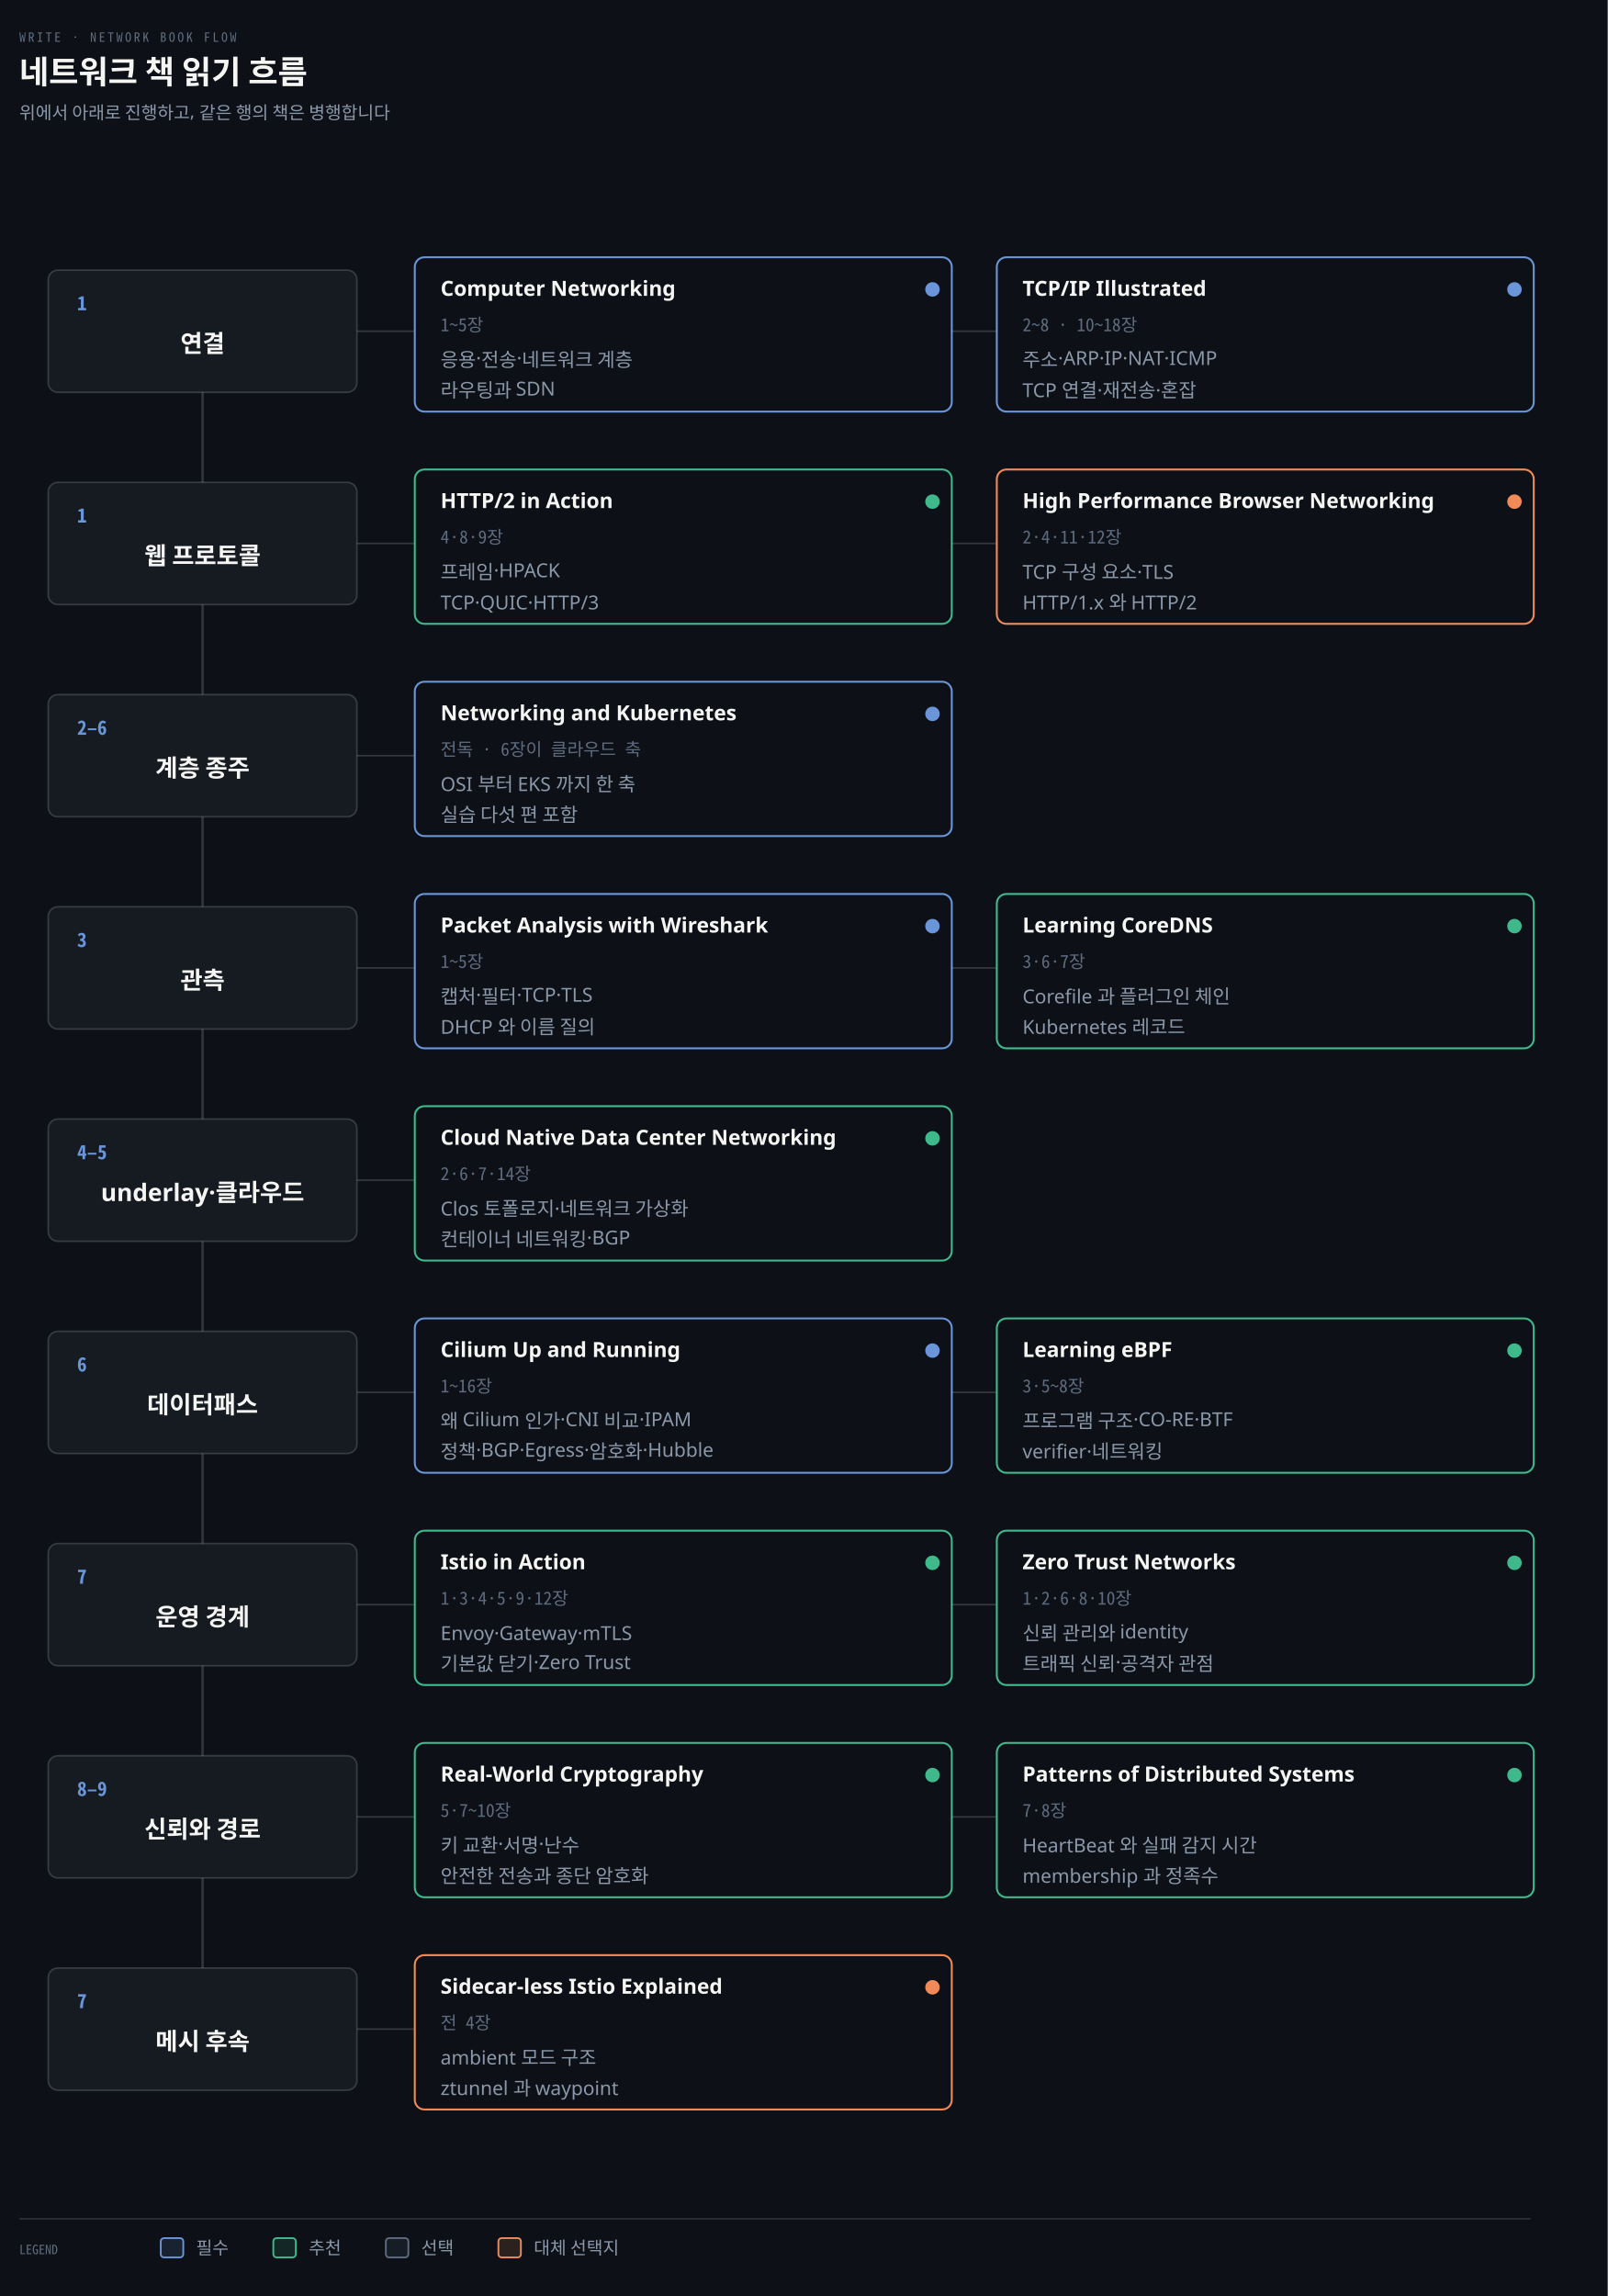
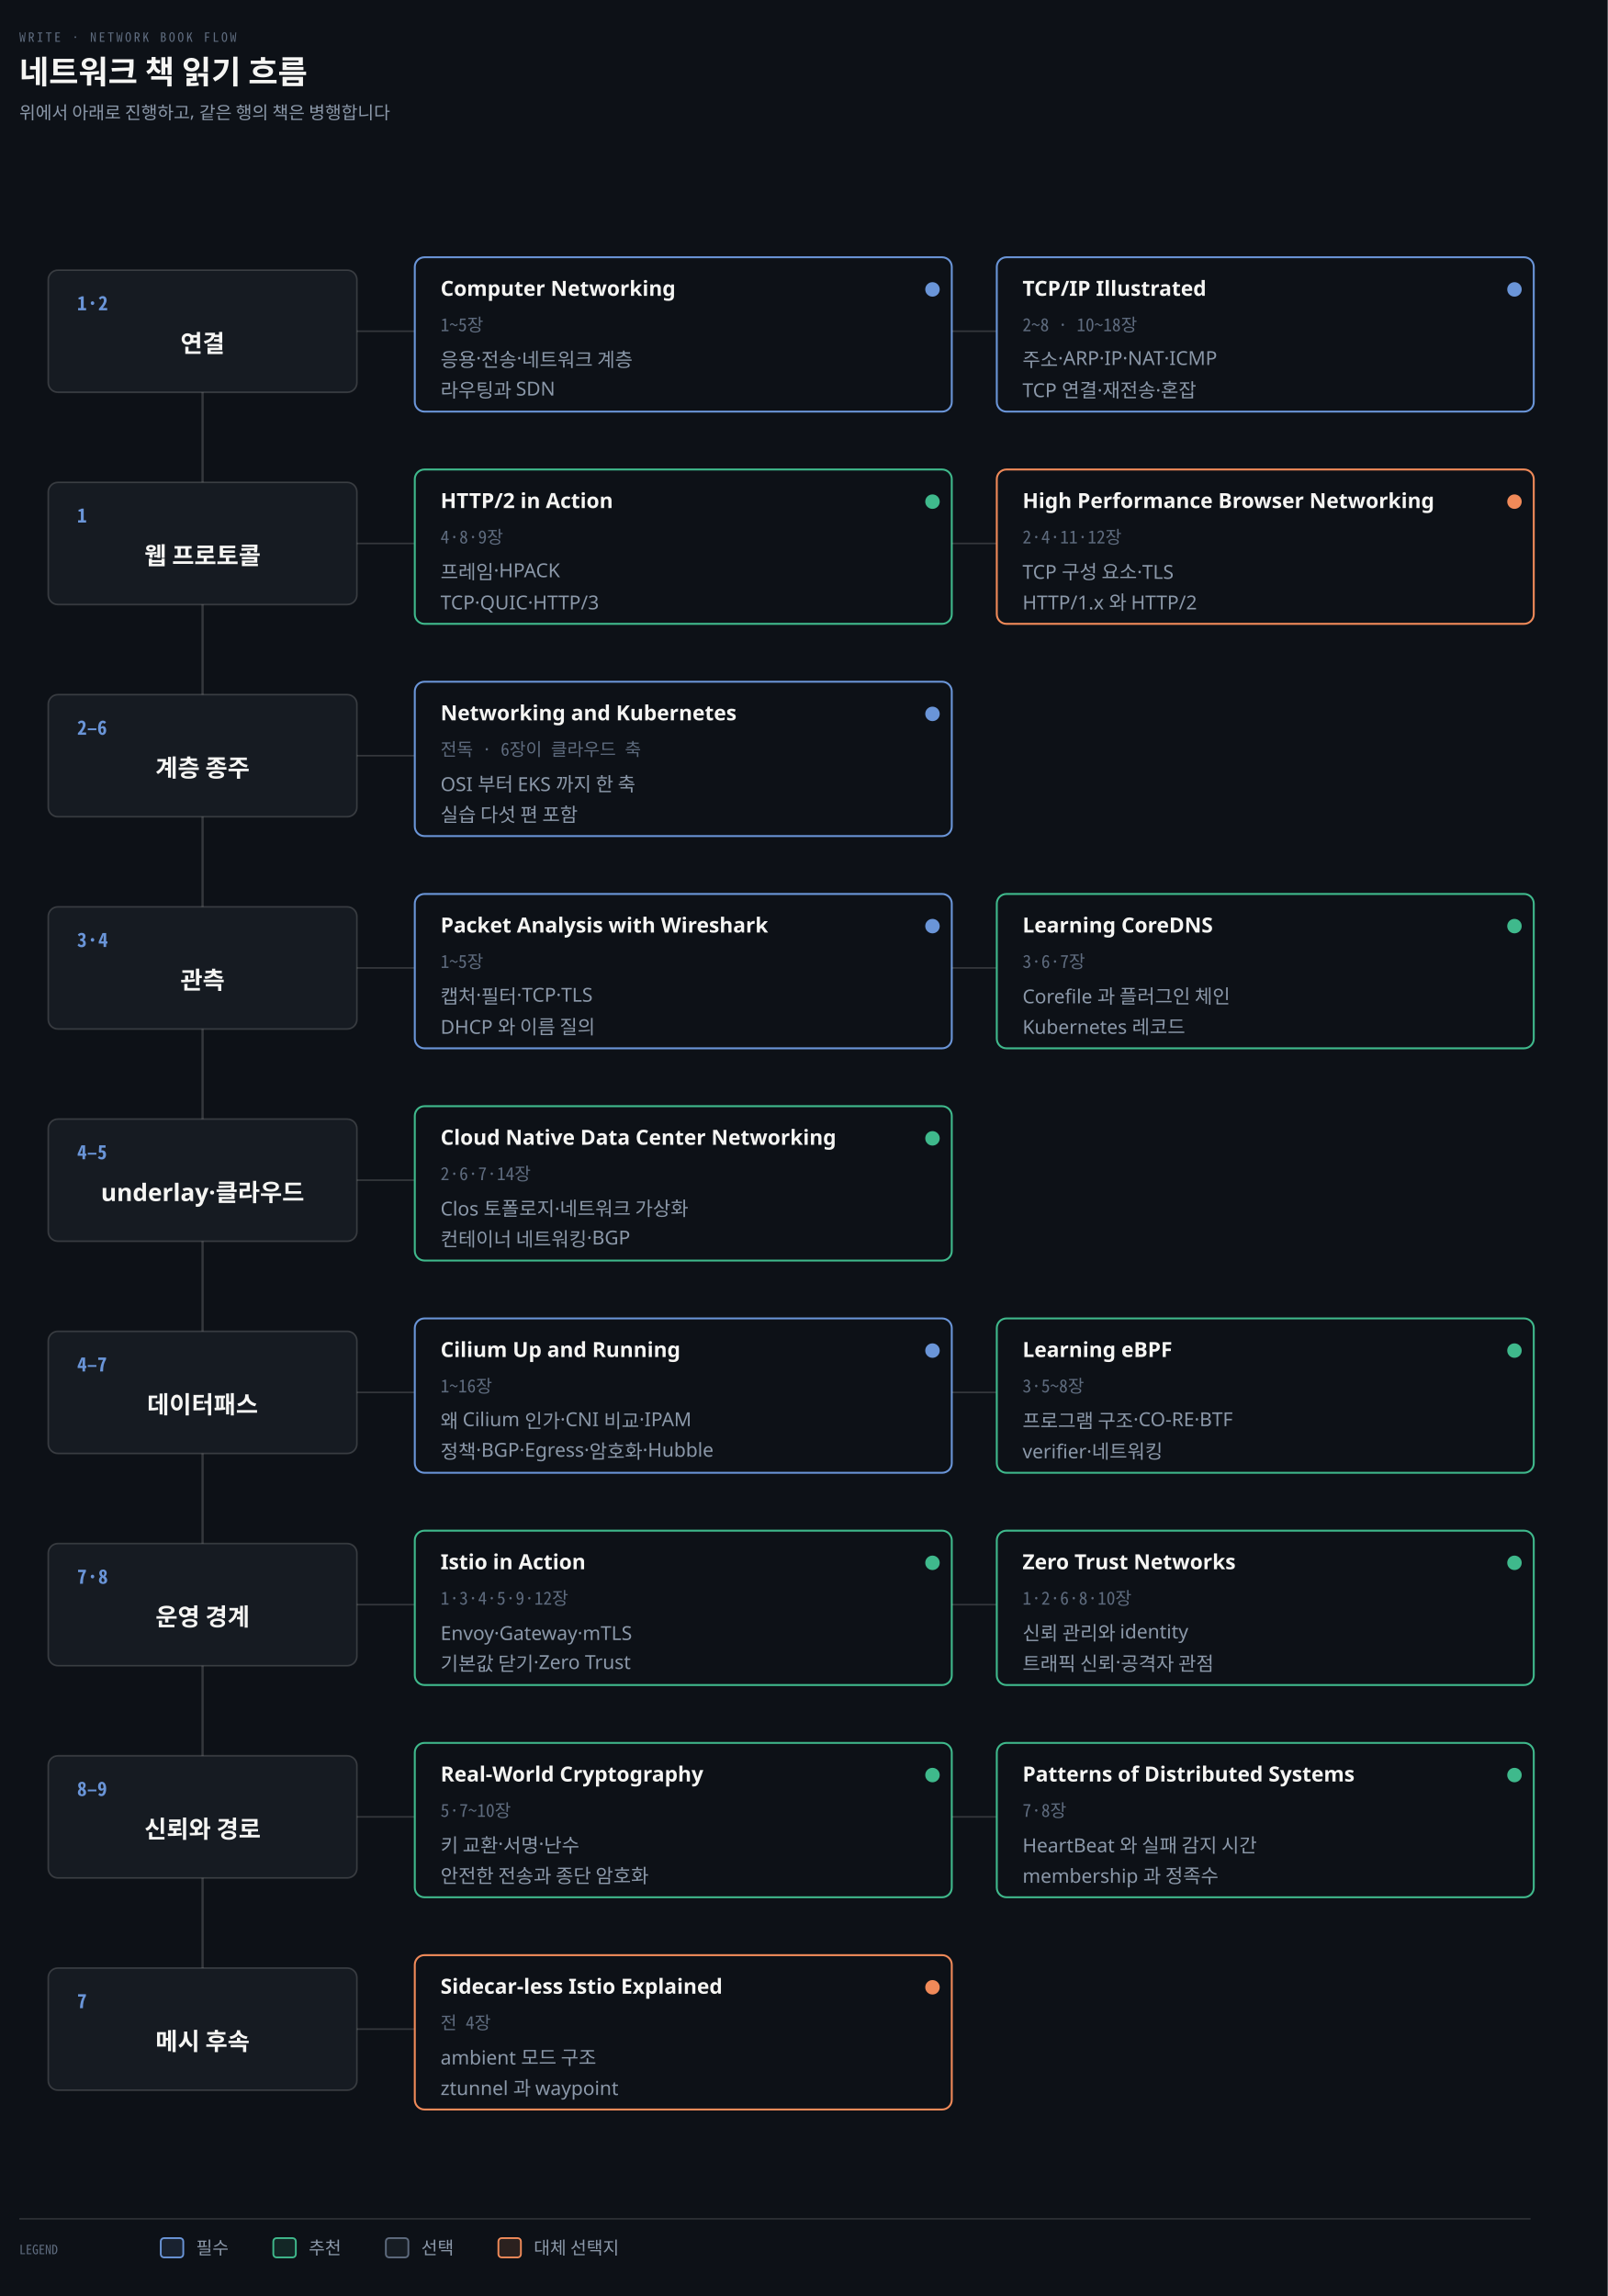
<svg xmlns="http://www.w3.org/2000/svg" viewBox="0 0 1000 1428" width="100%" role="img" aria-labelledby="dt dd">
  <defs>
    <marker id="ar" viewBox="0 0 8 8" refX="7" refY="4" markerWidth="6.5" markerHeight="6.5" orient="auto">
      <path d="M0 0 L8 4 L0 8 z" fill="#8B98A9" />
    </marker>
    <marker id="ok" viewBox="0 0 8 8" refX="7" refY="4" markerWidth="6.5" markerHeight="6.5" orient="auto">
      <path d="M0 0 L8 4 L0 8 z" fill="#3FB98C" />
    </marker>
    <marker id="warn" viewBox="0 0 8 8" refX="7" refY="4" markerWidth="6.5" markerHeight="6.5" orient="auto">
      <path d="M0 0 L8 4 L0 8 z" fill="#E3B341" />
    </marker>
    <marker id="bad" viewBox="0 0 8 8" refX="7" refY="4" markerWidth="6.5" markerHeight="6.5" orient="auto">
      <path d="M0 0 L8 4 L0 8 z" fill="#F0616D" />
    </marker>
    <marker id="info" viewBox="0 0 8 8" refX="7" refY="4" markerWidth="6.5" markerHeight="6.5" orient="auto">
      <path d="M0 0 L8 4 L0 8 z" fill="#6A95D8" />
    </marker>
    <marker id="acc" viewBox="0 0 8 8" refX="7" refY="4" markerWidth="6.5" markerHeight="6.5" orient="auto">
      <path d="M0 0 L8 4 L0 8 z" fill="#F08A59" />
    </marker>
    <marker id="soft" viewBox="0 0 8 8" refX="7" refY="4" markerWidth="6.5" markerHeight="6.5" orient="auto">
      <path d="M0 0 L8 4 L0 8 z" fill="#5E6B7E" />
    </marker>
  </defs>
  <rect width="1000" height="1428" fill="#0D1117" />
  <text x="12" y="26" font-family="'Geist Mono','Noto Sans Mono CJK KR',monospace" font-size="8" letter-spacing="0.18em" fill="#5E6B7E">WRITE · NETWORK BOOK FLOW</text>
  <text x="12" y="52" font-family="'Geist','Apple SD Gothic Neo','Noto Sans KR','Malgun Gothic',sans-serif" font-size="20" font-weight="600" fill="#F5F5F3">네트워크 책 읽기 흐름</text>
  <text x="12" y="74" font-family="'Geist','Apple SD Gothic Neo','Noto Sans KR','Malgun Gothic',sans-serif" font-size="11" fill="#8B98A9">위에서 아래로 진행하고, 같은 행의 책은 병행합니다</text>
  <line x1="126" y1="206" x2="126" y2="1262" stroke="rgba(191,192,192,0.22)" stroke-width="1.4" />
  <rect x="30" y="168" width="192" height="76" rx="6" fill="#161B22" stroke="rgba(191,192,192,0.22)" stroke-width="1.0" />
-   <text x="48" y="193" text-anchor="start" font-family="'Geist Mono','Noto Sans Mono CJK KR',monospace" font-size="12" font-weight="600" fill="#6A95D8">1</text>
+   <text x="48" y="193" text-anchor="start" font-family="'Geist Mono','Noto Sans Mono CJK KR',monospace" font-size="12" font-weight="600" fill="#6A95D8">1·2</text>
  <text x="126" y="219" text-anchor="middle" font-family="'Geist','Apple SD Gothic Neo','Noto Sans KR','Malgun Gothic',sans-serif" font-size="15" font-weight="600" fill="#F5F5F3">연결</text>
  <line x1="222" y1="206" x2="258" y2="206" stroke="rgba(191,192,192,0.22)" stroke-width="1.0" />
  <rect x="258" y="160" width="334" height="96" rx="6" fill="#0D1117" stroke="#6A95D8" stroke-width="1.2" />
  <text x="274" y="184" text-anchor="start" font-family="'Geist','Apple SD Gothic Neo','Noto Sans KR','Malgun Gothic',sans-serif" font-size="13" font-weight="600" fill="#F5F5F3">Computer Networking</text>
  <text x="274" y="206" text-anchor="start" font-family="'Geist Mono','Noto Sans Mono CJK KR',monospace" font-size="11" font-weight="400" fill="#5E6B7E">1~5장</text>
  <circle cx="580" cy="180" r="4.5" fill="#6A95D8" />
  <text x="274" y="228" text-anchor="start" font-family="'Geist','Apple SD Gothic Neo','Noto Sans KR','Malgun Gothic',sans-serif" font-size="12" font-weight="400" fill="#8B98A9">응용·전송·네트워크 계층</text>
  <text x="274" y="247" text-anchor="start" font-family="'Geist','Apple SD Gothic Neo','Noto Sans KR','Malgun Gothic',sans-serif" font-size="12" font-weight="400" fill="#8B98A9">라우팅과 SDN</text>
  <line x1="592" y1="206" x2="620" y2="206" stroke="rgba(191,192,192,0.22)" stroke-width="1.0" />
  <rect x="620" y="160" width="334" height="96" rx="6" fill="#0D1117" stroke="#6A95D8" stroke-width="1.2" />
  <text x="636" y="184" text-anchor="start" font-family="'Geist','Apple SD Gothic Neo','Noto Sans KR','Malgun Gothic',sans-serif" font-size="13" font-weight="600" fill="#F5F5F3">TCP/IP Illustrated</text>
  <text x="636" y="206" text-anchor="start" font-family="'Geist Mono','Noto Sans Mono CJK KR',monospace" font-size="11" font-weight="400" fill="#5E6B7E">2~8 · 10~18장</text>
  <circle cx="942" cy="180" r="4.5" fill="#6A95D8" />
  <text x="636" y="228" text-anchor="start" font-family="'Geist','Apple SD Gothic Neo','Noto Sans KR','Malgun Gothic',sans-serif" font-size="12" font-weight="400" fill="#8B98A9">주소·ARP·IP·NAT·ICMP</text>
  <text x="636" y="247" text-anchor="start" font-family="'Geist','Apple SD Gothic Neo','Noto Sans KR','Malgun Gothic',sans-serif" font-size="12" font-weight="400" fill="#8B98A9">TCP 연결·재전송·혼잡</text>
  <rect x="30" y="300" width="192" height="76" rx="6" fill="#161B22" stroke="rgba(191,192,192,0.22)" stroke-width="1.0" />
  <text x="48" y="325" text-anchor="start" font-family="'Geist Mono','Noto Sans Mono CJK KR',monospace" font-size="12" font-weight="600" fill="#6A95D8">1</text>
  <text x="126" y="351" text-anchor="middle" font-family="'Geist','Apple SD Gothic Neo','Noto Sans KR','Malgun Gothic',sans-serif" font-size="15" font-weight="600" fill="#F5F5F3">웹 프로토콜</text>
  <line x1="222" y1="338" x2="258" y2="338" stroke="rgba(191,192,192,0.22)" stroke-width="1.0" />
  <rect x="258" y="292" width="334" height="96" rx="6" fill="#0D1117" stroke="#3FB98C" stroke-width="1.2" />
  <text x="274" y="316" text-anchor="start" font-family="'Geist','Apple SD Gothic Neo','Noto Sans KR','Malgun Gothic',sans-serif" font-size="13" font-weight="600" fill="#F5F5F3">HTTP/2 in Action</text>
  <text x="274" y="338" text-anchor="start" font-family="'Geist Mono','Noto Sans Mono CJK KR',monospace" font-size="11" font-weight="400" fill="#5E6B7E">4·8·9장</text>
  <circle cx="580" cy="312" r="4.5" fill="#3FB98C" />
  <text x="274" y="360" text-anchor="start" font-family="'Geist','Apple SD Gothic Neo','Noto Sans KR','Malgun Gothic',sans-serif" font-size="12" font-weight="400" fill="#8B98A9">프레임·HPACK</text>
  <text x="274" y="379" text-anchor="start" font-family="'Geist','Apple SD Gothic Neo','Noto Sans KR','Malgun Gothic',sans-serif" font-size="12" font-weight="400" fill="#8B98A9">TCP·QUIC·HTTP/3</text>
  <line x1="592" y1="338" x2="620" y2="338" stroke="rgba(191,192,192,0.22)" stroke-width="1.0" />
  <rect x="620" y="292" width="334" height="96" rx="6" fill="#0D1117" stroke="#F08A59" stroke-width="1.2" />
  <text x="636" y="316" text-anchor="start" font-family="'Geist','Apple SD Gothic Neo','Noto Sans KR','Malgun Gothic',sans-serif" font-size="13" font-weight="600" fill="#F5F5F3">High Performance Browser Networking</text>
  <text x="636" y="338" text-anchor="start" font-family="'Geist Mono','Noto Sans Mono CJK KR',monospace" font-size="11" font-weight="400" fill="#5E6B7E">2·4·11·12장</text>
  <circle cx="942" cy="312" r="4.5" fill="#F08A59" />
  <text x="636" y="360" text-anchor="start" font-family="'Geist','Apple SD Gothic Neo','Noto Sans KR','Malgun Gothic',sans-serif" font-size="12" font-weight="400" fill="#8B98A9">TCP 구성 요소·TLS</text>
  <text x="636" y="379" text-anchor="start" font-family="'Geist','Apple SD Gothic Neo','Noto Sans KR','Malgun Gothic',sans-serif" font-size="12" font-weight="400" fill="#8B98A9">HTTP/1.x 와 HTTP/2</text>
  <rect x="30" y="432" width="192" height="76" rx="6" fill="#161B22" stroke="rgba(191,192,192,0.22)" stroke-width="1.0" />
  <text x="48" y="457" text-anchor="start" font-family="'Geist Mono','Noto Sans Mono CJK KR',monospace" font-size="12" font-weight="600" fill="#6A95D8">2–6</text>
  <text x="126" y="483" text-anchor="middle" font-family="'Geist','Apple SD Gothic Neo','Noto Sans KR','Malgun Gothic',sans-serif" font-size="15" font-weight="600" fill="#F5F5F3">계층 종주</text>
  <line x1="222" y1="470" x2="258" y2="470" stroke="rgba(191,192,192,0.22)" stroke-width="1.0" />
  <rect x="258" y="424" width="334" height="96" rx="6" fill="#0D1117" stroke="#6A95D8" stroke-width="1.2" />
  <text x="274" y="448" text-anchor="start" font-family="'Geist','Apple SD Gothic Neo','Noto Sans KR','Malgun Gothic',sans-serif" font-size="13" font-weight="600" fill="#F5F5F3">Networking and Kubernetes</text>
  <text x="274" y="470" text-anchor="start" font-family="'Geist Mono','Noto Sans Mono CJK KR',monospace" font-size="11" font-weight="400" fill="#5E6B7E">전독 · 6장이 클라우드 축</text>
  <circle cx="580" cy="444" r="4.5" fill="#6A95D8" />
  <text x="274" y="492" text-anchor="start" font-family="'Geist','Apple SD Gothic Neo','Noto Sans KR','Malgun Gothic',sans-serif" font-size="12" font-weight="400" fill="#8B98A9">OSI 부터 EKS 까지 한 축</text>
  <text x="274" y="511" text-anchor="start" font-family="'Geist','Apple SD Gothic Neo','Noto Sans KR','Malgun Gothic',sans-serif" font-size="12" font-weight="400" fill="#8B98A9">실습 다섯 편 포함</text>
  <rect x="30" y="564" width="192" height="76" rx="6" fill="#161B22" stroke="rgba(191,192,192,0.22)" stroke-width="1.0" />
-   <text x="48" y="589" text-anchor="start" font-family="'Geist Mono','Noto Sans Mono CJK KR',monospace" font-size="12" font-weight="600" fill="#6A95D8">3</text>
+   <text x="48" y="589" text-anchor="start" font-family="'Geist Mono','Noto Sans Mono CJK KR',monospace" font-size="12" font-weight="600" fill="#6A95D8">3·4</text>
  <text x="126" y="615" text-anchor="middle" font-family="'Geist','Apple SD Gothic Neo','Noto Sans KR','Malgun Gothic',sans-serif" font-size="15" font-weight="600" fill="#F5F5F3">관측</text>
  <line x1="222" y1="602" x2="258" y2="602" stroke="rgba(191,192,192,0.22)" stroke-width="1.0" />
  <rect x="258" y="556" width="334" height="96" rx="6" fill="#0D1117" stroke="#6A95D8" stroke-width="1.2" />
  <text x="274" y="580" text-anchor="start" font-family="'Geist','Apple SD Gothic Neo','Noto Sans KR','Malgun Gothic',sans-serif" font-size="13" font-weight="600" fill="#F5F5F3">Packet Analysis with Wireshark</text>
  <text x="274" y="602" text-anchor="start" font-family="'Geist Mono','Noto Sans Mono CJK KR',monospace" font-size="11" font-weight="400" fill="#5E6B7E">1~5장</text>
  <circle cx="580" cy="576" r="4.5" fill="#6A95D8" />
  <text x="274" y="624" text-anchor="start" font-family="'Geist','Apple SD Gothic Neo','Noto Sans KR','Malgun Gothic',sans-serif" font-size="12" font-weight="400" fill="#8B98A9">캡처·필터·TCP·TLS</text>
  <text x="274" y="643" text-anchor="start" font-family="'Geist','Apple SD Gothic Neo','Noto Sans KR','Malgun Gothic',sans-serif" font-size="12" font-weight="400" fill="#8B98A9">DHCP 와 이름 질의</text>
  <line x1="592" y1="602" x2="620" y2="602" stroke="rgba(191,192,192,0.22)" stroke-width="1.0" />
  <rect x="620" y="556" width="334" height="96" rx="6" fill="#0D1117" stroke="#3FB98C" stroke-width="1.2" />
  <text x="636" y="580" text-anchor="start" font-family="'Geist','Apple SD Gothic Neo','Noto Sans KR','Malgun Gothic',sans-serif" font-size="13" font-weight="600" fill="#F5F5F3">Learning CoreDNS</text>
  <text x="636" y="602" text-anchor="start" font-family="'Geist Mono','Noto Sans Mono CJK KR',monospace" font-size="11" font-weight="400" fill="#5E6B7E">3·6·7장</text>
  <circle cx="942" cy="576" r="4.5" fill="#3FB98C" />
  <text x="636" y="624" text-anchor="start" font-family="'Geist','Apple SD Gothic Neo','Noto Sans KR','Malgun Gothic',sans-serif" font-size="12" font-weight="400" fill="#8B98A9">Corefile 과 플러그인 체인</text>
  <text x="636" y="643" text-anchor="start" font-family="'Geist','Apple SD Gothic Neo','Noto Sans KR','Malgun Gothic',sans-serif" font-size="12" font-weight="400" fill="#8B98A9">Kubernetes 레코드</text>
  <rect x="30" y="696" width="192" height="76" rx="6" fill="#161B22" stroke="rgba(191,192,192,0.22)" stroke-width="1.0" />
  <text x="48" y="721" text-anchor="start" font-family="'Geist Mono','Noto Sans Mono CJK KR',monospace" font-size="12" font-weight="600" fill="#6A95D8">4–5</text>
  <text x="126" y="747" text-anchor="middle" font-family="'Geist','Apple SD Gothic Neo','Noto Sans KR','Malgun Gothic',sans-serif" font-size="15" font-weight="600" fill="#F5F5F3">underlay·클라우드</text>
  <line x1="222" y1="734" x2="258" y2="734" stroke="rgba(191,192,192,0.22)" stroke-width="1.0" />
  <rect x="258" y="688" width="334" height="96" rx="6" fill="#0D1117" stroke="#3FB98C" stroke-width="1.2" />
  <text x="274" y="712" text-anchor="start" font-family="'Geist','Apple SD Gothic Neo','Noto Sans KR','Malgun Gothic',sans-serif" font-size="13" font-weight="600" fill="#F5F5F3">Cloud Native Data Center Networking</text>
  <text x="274" y="734" text-anchor="start" font-family="'Geist Mono','Noto Sans Mono CJK KR',monospace" font-size="11" font-weight="400" fill="#5E6B7E">2·6·7·14장</text>
  <circle cx="580" cy="708" r="4.5" fill="#3FB98C" />
  <text x="274" y="756" text-anchor="start" font-family="'Geist','Apple SD Gothic Neo','Noto Sans KR','Malgun Gothic',sans-serif" font-size="12" font-weight="400" fill="#8B98A9">Clos 토폴로지·네트워크 가상화</text>
  <text x="274" y="775" text-anchor="start" font-family="'Geist','Apple SD Gothic Neo','Noto Sans KR','Malgun Gothic',sans-serif" font-size="12" font-weight="400" fill="#8B98A9">컨테이너 네트워킹·BGP</text>
  <rect x="30" y="828" width="192" height="76" rx="6" fill="#161B22" stroke="rgba(191,192,192,0.22)" stroke-width="1.0" />
-   <text x="48" y="853" text-anchor="start" font-family="'Geist Mono','Noto Sans Mono CJK KR',monospace" font-size="12" font-weight="600" fill="#6A95D8">6</text>
+   <text x="48" y="853" text-anchor="start" font-family="'Geist Mono','Noto Sans Mono CJK KR',monospace" font-size="12" font-weight="600" fill="#6A95D8">4–7</text>
  <text x="126" y="879" text-anchor="middle" font-family="'Geist','Apple SD Gothic Neo','Noto Sans KR','Malgun Gothic',sans-serif" font-size="15" font-weight="600" fill="#F5F5F3">데이터패스</text>
  <line x1="222" y1="866" x2="258" y2="866" stroke="rgba(191,192,192,0.22)" stroke-width="1.0" />
  <rect x="258" y="820" width="334" height="96" rx="6" fill="#0D1117" stroke="#6A95D8" stroke-width="1.2" />
  <text x="274" y="844" text-anchor="start" font-family="'Geist','Apple SD Gothic Neo','Noto Sans KR','Malgun Gothic',sans-serif" font-size="13" font-weight="600" fill="#F5F5F3">Cilium Up and Running</text>
  <text x="274" y="866" text-anchor="start" font-family="'Geist Mono','Noto Sans Mono CJK KR',monospace" font-size="11" font-weight="400" fill="#5E6B7E">1~16장</text>
  <circle cx="580" cy="840" r="4.5" fill="#6A95D8" />
  <text x="274" y="888" text-anchor="start" font-family="'Geist','Apple SD Gothic Neo','Noto Sans KR','Malgun Gothic',sans-serif" font-size="12" font-weight="400" fill="#8B98A9">왜 Cilium 인가·CNI 비교·IPAM</text>
  <text x="274" y="907" text-anchor="start" font-family="'Geist','Apple SD Gothic Neo','Noto Sans KR','Malgun Gothic',sans-serif" font-size="12" font-weight="400" fill="#8B98A9">정책·BGP·Egress·암호화·Hubble</text>
  <line x1="592" y1="866" x2="620" y2="866" stroke="rgba(191,192,192,0.22)" stroke-width="1.0" />
  <rect x="620" y="820" width="334" height="96" rx="6" fill="#0D1117" stroke="#3FB98C" stroke-width="1.2" />
  <text x="636" y="844" text-anchor="start" font-family="'Geist','Apple SD Gothic Neo','Noto Sans KR','Malgun Gothic',sans-serif" font-size="13" font-weight="600" fill="#F5F5F3">Learning eBPF</text>
  <text x="636" y="866" text-anchor="start" font-family="'Geist Mono','Noto Sans Mono CJK KR',monospace" font-size="11" font-weight="400" fill="#5E6B7E">3·5~8장</text>
  <circle cx="942" cy="840" r="4.5" fill="#3FB98C" />
  <text x="636" y="888" text-anchor="start" font-family="'Geist','Apple SD Gothic Neo','Noto Sans KR','Malgun Gothic',sans-serif" font-size="12" font-weight="400" fill="#8B98A9">프로그램 구조·CO-RE·BTF</text>
  <text x="636" y="907" text-anchor="start" font-family="'Geist','Apple SD Gothic Neo','Noto Sans KR','Malgun Gothic',sans-serif" font-size="12" font-weight="400" fill="#8B98A9">verifier·네트워킹</text>
  <rect x="30" y="960" width="192" height="76" rx="6" fill="#161B22" stroke="rgba(191,192,192,0.22)" stroke-width="1.0" />
-   <text x="48" y="985" text-anchor="start" font-family="'Geist Mono','Noto Sans Mono CJK KR',monospace" font-size="12" font-weight="600" fill="#6A95D8">7</text>
+   <text x="48" y="985" text-anchor="start" font-family="'Geist Mono','Noto Sans Mono CJK KR',monospace" font-size="12" font-weight="600" fill="#6A95D8">7·8</text>
  <text x="126" y="1011" text-anchor="middle" font-family="'Geist','Apple SD Gothic Neo','Noto Sans KR','Malgun Gothic',sans-serif" font-size="15" font-weight="600" fill="#F5F5F3">운영 경계</text>
  <line x1="222" y1="998" x2="258" y2="998" stroke="rgba(191,192,192,0.22)" stroke-width="1.0" />
  <rect x="258" y="952" width="334" height="96" rx="6" fill="#0D1117" stroke="#3FB98C" stroke-width="1.2" />
  <text x="274" y="976" text-anchor="start" font-family="'Geist','Apple SD Gothic Neo','Noto Sans KR','Malgun Gothic',sans-serif" font-size="13" font-weight="600" fill="#F5F5F3">Istio in Action</text>
  <text x="274" y="998" text-anchor="start" font-family="'Geist Mono','Noto Sans Mono CJK KR',monospace" font-size="11" font-weight="400" fill="#5E6B7E">1·3·4·5·9·12장</text>
  <circle cx="580" cy="972" r="4.5" fill="#3FB98C" />
  <text x="274" y="1020" text-anchor="start" font-family="'Geist','Apple SD Gothic Neo','Noto Sans KR','Malgun Gothic',sans-serif" font-size="12" font-weight="400" fill="#8B98A9">Envoy·Gateway·mTLS</text>
  <text x="274" y="1039" text-anchor="start" font-family="'Geist','Apple SD Gothic Neo','Noto Sans KR','Malgun Gothic',sans-serif" font-size="12" font-weight="400" fill="#8B98A9">기본값 닫기·Zero Trust</text>
  <line x1="592" y1="998" x2="620" y2="998" stroke="rgba(191,192,192,0.22)" stroke-width="1.0" />
  <rect x="620" y="952" width="334" height="96" rx="6" fill="#0D1117" stroke="#3FB98C" stroke-width="1.2" />
  <text x="636" y="976" text-anchor="start" font-family="'Geist','Apple SD Gothic Neo','Noto Sans KR','Malgun Gothic',sans-serif" font-size="13" font-weight="600" fill="#F5F5F3">Zero Trust Networks</text>
  <text x="636" y="998" text-anchor="start" font-family="'Geist Mono','Noto Sans Mono CJK KR',monospace" font-size="11" font-weight="400" fill="#5E6B7E">1·2·6·8·10장</text>
  <circle cx="942" cy="972" r="4.5" fill="#3FB98C" />
  <text x="636" y="1020" text-anchor="start" font-family="'Geist','Apple SD Gothic Neo','Noto Sans KR','Malgun Gothic',sans-serif" font-size="12" font-weight="400" fill="#8B98A9">신뢰 관리와 identity</text>
  <text x="636" y="1039" text-anchor="start" font-family="'Geist','Apple SD Gothic Neo','Noto Sans KR','Malgun Gothic',sans-serif" font-size="12" font-weight="400" fill="#8B98A9">트래픽 신뢰·공격자 관점</text>
  <rect x="30" y="1092" width="192" height="76" rx="6" fill="#161B22" stroke="rgba(191,192,192,0.22)" stroke-width="1.0" />
  <text x="48" y="1117" text-anchor="start" font-family="'Geist Mono','Noto Sans Mono CJK KR',monospace" font-size="12" font-weight="600" fill="#6A95D8">8–9</text>
  <text x="126" y="1143" text-anchor="middle" font-family="'Geist','Apple SD Gothic Neo','Noto Sans KR','Malgun Gothic',sans-serif" font-size="15" font-weight="600" fill="#F5F5F3">신뢰와 경로</text>
  <line x1="222" y1="1130" x2="258" y2="1130" stroke="rgba(191,192,192,0.22)" stroke-width="1.0" />
  <rect x="258" y="1084" width="334" height="96" rx="6" fill="#0D1117" stroke="#3FB98C" stroke-width="1.2" />
  <text x="274" y="1108" text-anchor="start" font-family="'Geist','Apple SD Gothic Neo','Noto Sans KR','Malgun Gothic',sans-serif" font-size="13" font-weight="600" fill="#F5F5F3">Real-World Cryptography</text>
  <text x="274" y="1130" text-anchor="start" font-family="'Geist Mono','Noto Sans Mono CJK KR',monospace" font-size="11" font-weight="400" fill="#5E6B7E">5·7~10장</text>
  <circle cx="580" cy="1104" r="4.5" fill="#3FB98C" />
  <text x="274" y="1152" text-anchor="start" font-family="'Geist','Apple SD Gothic Neo','Noto Sans KR','Malgun Gothic',sans-serif" font-size="12" font-weight="400" fill="#8B98A9">키 교환·서명·난수</text>
  <text x="274" y="1171" text-anchor="start" font-family="'Geist','Apple SD Gothic Neo','Noto Sans KR','Malgun Gothic',sans-serif" font-size="12" font-weight="400" fill="#8B98A9">안전한 전송과 종단 암호화</text>
  <line x1="592" y1="1130" x2="620" y2="1130" stroke="rgba(191,192,192,0.22)" stroke-width="1.0" />
  <rect x="620" y="1084" width="334" height="96" rx="6" fill="#0D1117" stroke="#3FB98C" stroke-width="1.2" />
  <text x="636" y="1108" text-anchor="start" font-family="'Geist','Apple SD Gothic Neo','Noto Sans KR','Malgun Gothic',sans-serif" font-size="13" font-weight="600" fill="#F5F5F3">Patterns of Distributed Systems</text>
  <text x="636" y="1130" text-anchor="start" font-family="'Geist Mono','Noto Sans Mono CJK KR',monospace" font-size="11" font-weight="400" fill="#5E6B7E">7·8장</text>
  <circle cx="942" cy="1104" r="4.5" fill="#3FB98C" />
  <text x="636" y="1152" text-anchor="start" font-family="'Geist','Apple SD Gothic Neo','Noto Sans KR','Malgun Gothic',sans-serif" font-size="12" font-weight="400" fill="#8B98A9">HeartBeat 와 실패 감지 시간</text>
  <text x="636" y="1171" text-anchor="start" font-family="'Geist','Apple SD Gothic Neo','Noto Sans KR','Malgun Gothic',sans-serif" font-size="12" font-weight="400" fill="#8B98A9">membership 과 정족수</text>
  <rect x="30" y="1224" width="192" height="76" rx="6" fill="#161B22" stroke="rgba(191,192,192,0.22)" stroke-width="1.0" />
  <text x="48" y="1249" text-anchor="start" font-family="'Geist Mono','Noto Sans Mono CJK KR',monospace" font-size="12" font-weight="600" fill="#6A95D8">7</text>
  <text x="126" y="1275" text-anchor="middle" font-family="'Geist','Apple SD Gothic Neo','Noto Sans KR','Malgun Gothic',sans-serif" font-size="15" font-weight="600" fill="#F5F5F3">메시 후속</text>
  <line x1="222" y1="1262" x2="258" y2="1262" stroke="rgba(191,192,192,0.22)" stroke-width="1.0" />
  <rect x="258" y="1216" width="334" height="96" rx="6" fill="#0D1117" stroke="#F08A59" stroke-width="1.2" />
  <text x="274" y="1240" text-anchor="start" font-family="'Geist','Apple SD Gothic Neo','Noto Sans KR','Malgun Gothic',sans-serif" font-size="13" font-weight="600" fill="#F5F5F3">Sidecar-less Istio Explained</text>
  <text x="274" y="1262" text-anchor="start" font-family="'Geist Mono','Noto Sans Mono CJK KR',monospace" font-size="11" font-weight="400" fill="#5E6B7E">전 4장</text>
  <circle cx="580" cy="1236" r="4.5" fill="#F08A59" />
  <text x="274" y="1284" text-anchor="start" font-family="'Geist','Apple SD Gothic Neo','Noto Sans KR','Malgun Gothic',sans-serif" font-size="12" font-weight="400" fill="#8B98A9">ambient 모드 구조</text>
  <text x="274" y="1303" text-anchor="start" font-family="'Geist','Apple SD Gothic Neo','Noto Sans KR','Malgun Gothic',sans-serif" font-size="12" font-weight="400" fill="#8B98A9">ztunnel 과 waypoint</text>
  <line x1="12" y1="1380" x2="952" y2="1380" stroke="rgba(191,192,192,0.22)" stroke-width="0.8" />
  <text x="12" y="1402" text-anchor="start" font-family="'Geist Mono','Noto Sans Mono CJK KR',monospace" font-size="8" font-weight="400" fill="#5E6B7E">LEGEND</text>
  <rect x="100" y="1392" width="14" height="12" rx="2" fill="#6A95D822" stroke="#6A95D8" stroke-width="1.1" />
  <text x="122" y="1402" text-anchor="start" font-family="'Geist','Apple SD Gothic Neo','Noto Sans KR','Malgun Gothic',sans-serif" font-size="11" font-weight="400" fill="#8B98A9">필수</text>
  <rect x="170" y="1392" width="14" height="12" rx="2" fill="#3FB98C22" stroke="#3FB98C" stroke-width="1.1" />
  <text x="192" y="1402" text-anchor="start" font-family="'Geist','Apple SD Gothic Neo','Noto Sans KR','Malgun Gothic',sans-serif" font-size="11" font-weight="400" fill="#8B98A9">추천</text>
  <rect x="240" y="1392" width="14" height="12" rx="2" fill="#5E6B7E22" stroke="#5E6B7E" stroke-width="1.1" />
  <text x="262" y="1402" text-anchor="start" font-family="'Geist','Apple SD Gothic Neo','Noto Sans KR','Malgun Gothic',sans-serif" font-size="11" font-weight="400" fill="#8B98A9">선택</text>
  <rect x="310" y="1392" width="14" height="12" rx="2" fill="#F08A5922" stroke="#F08A59" stroke-width="1.1" />
  <text x="332" y="1402" text-anchor="start" font-family="'Geist','Apple SD Gothic Neo','Noto Sans KR','Malgun Gothic',sans-serif" font-size="11" font-weight="400" fill="#8B98A9">대체 선택지</text>
</svg>
